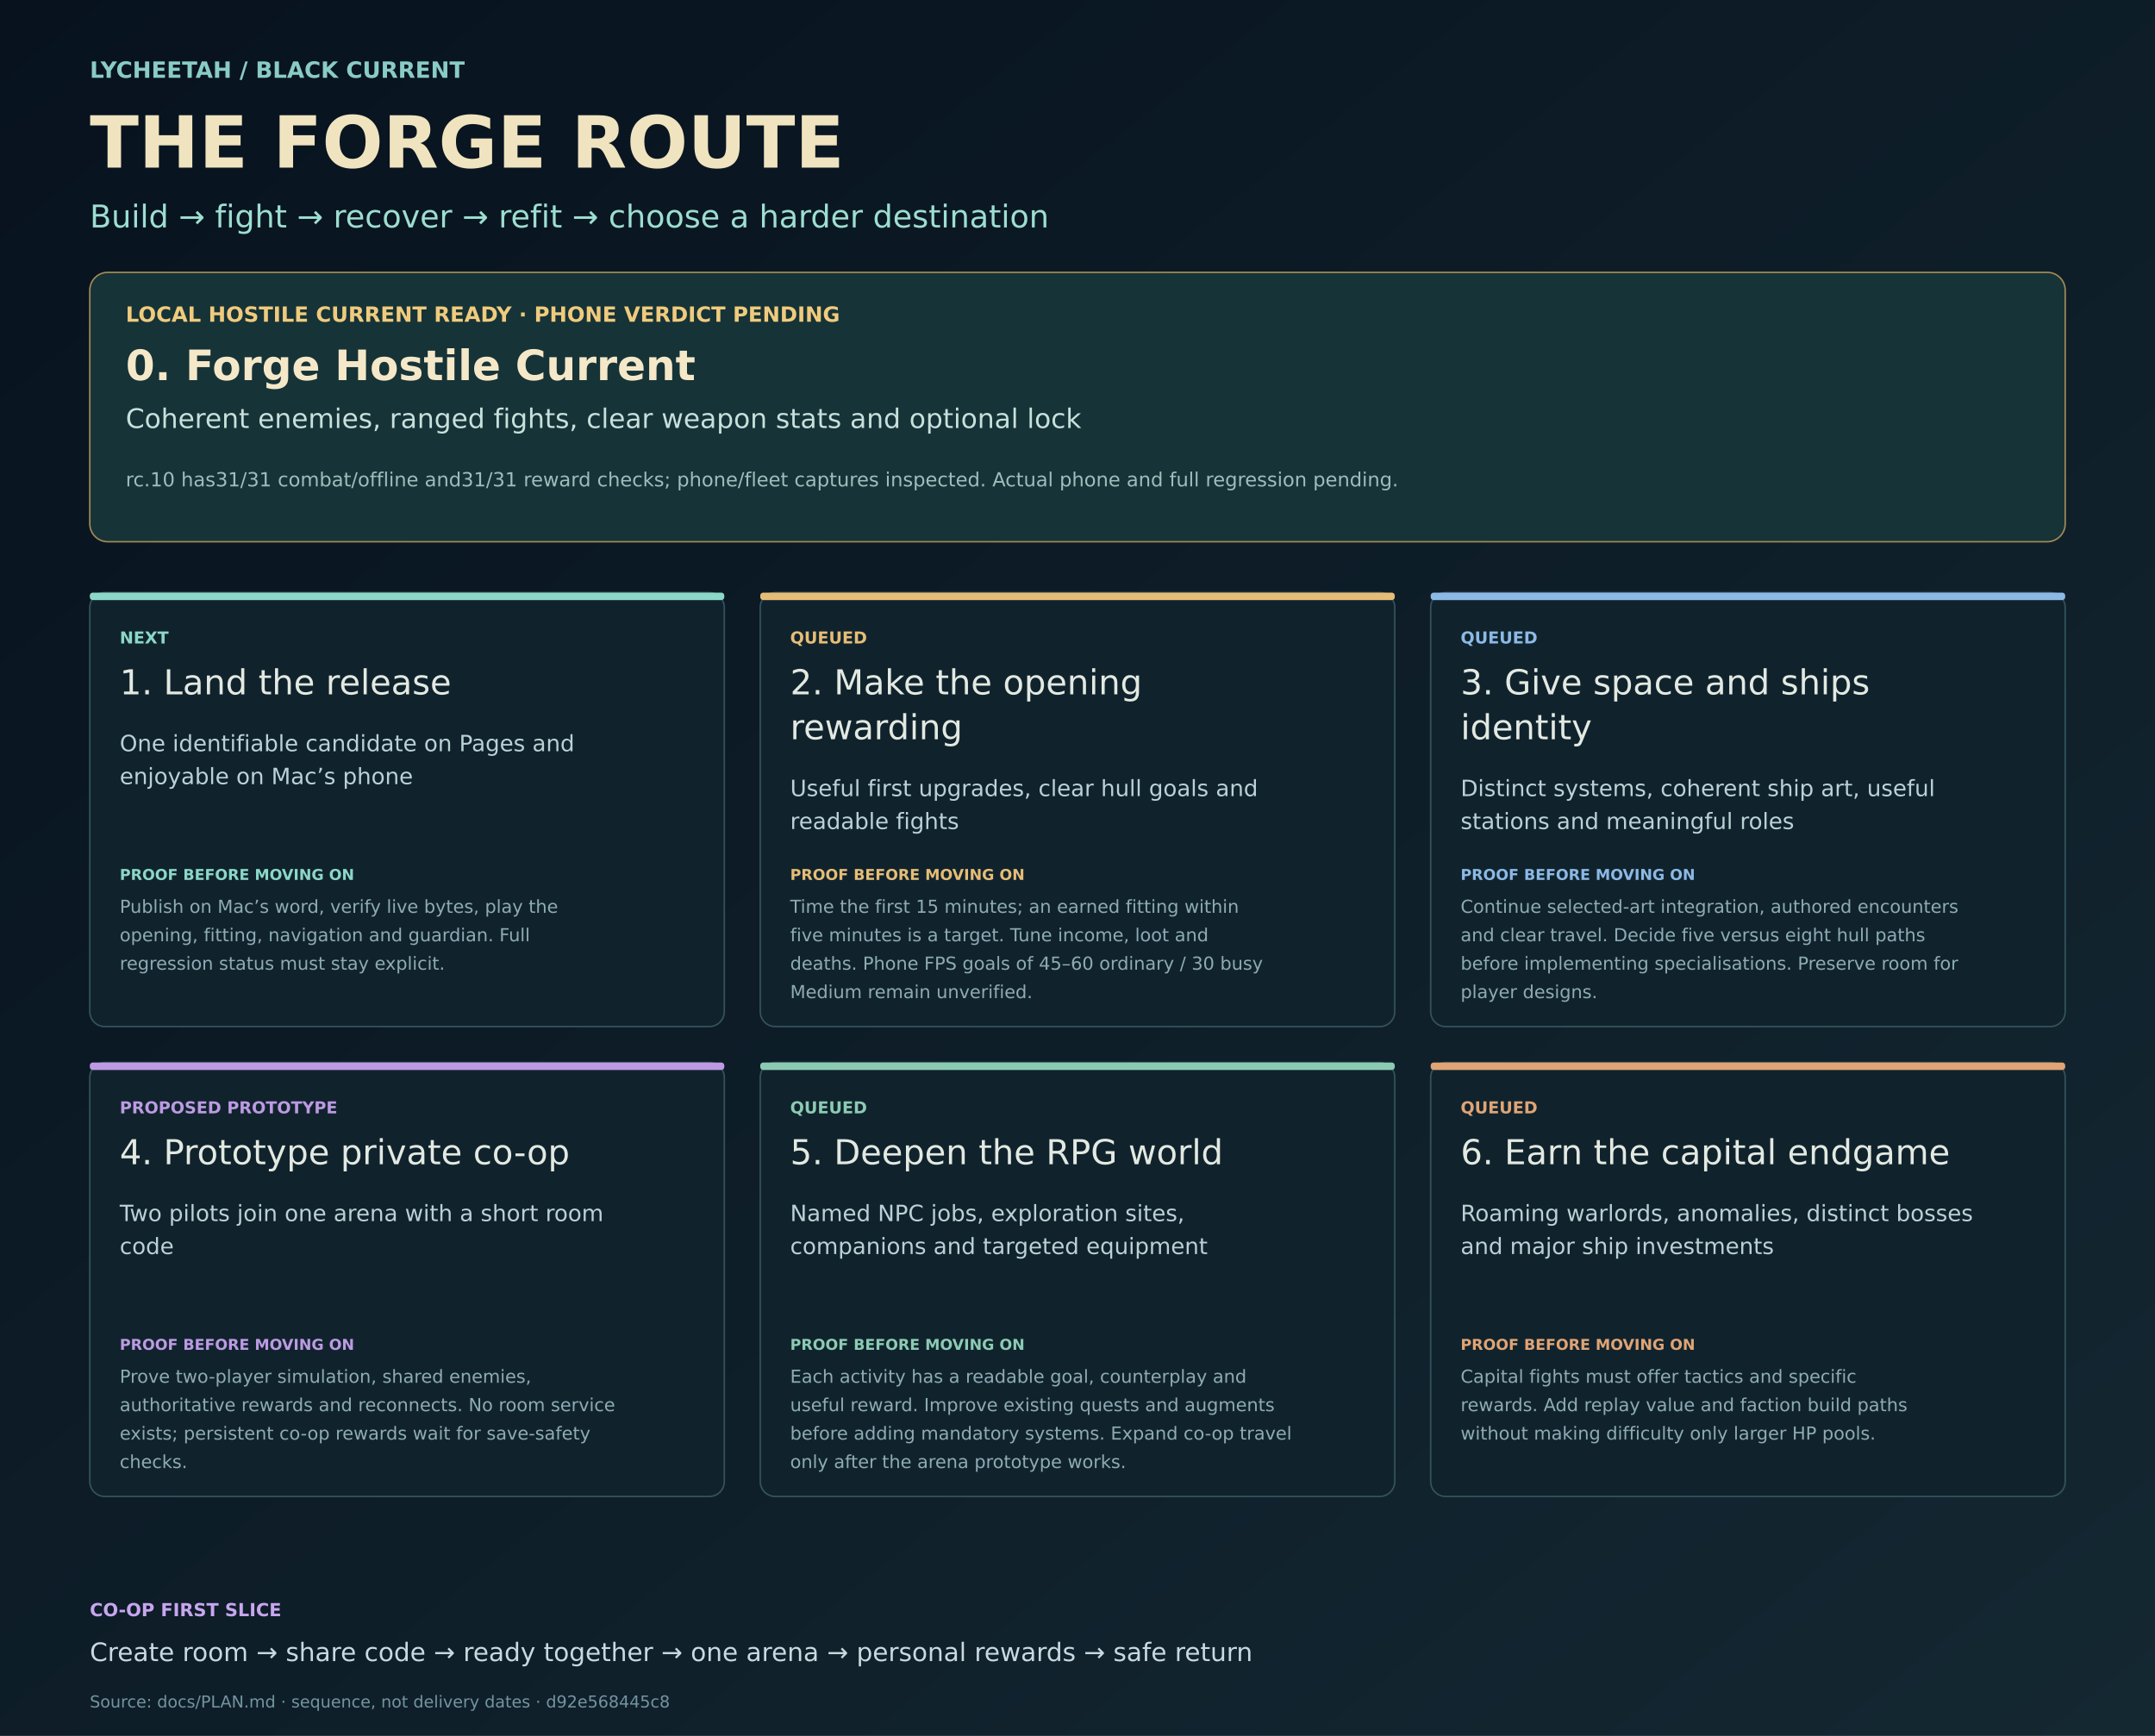
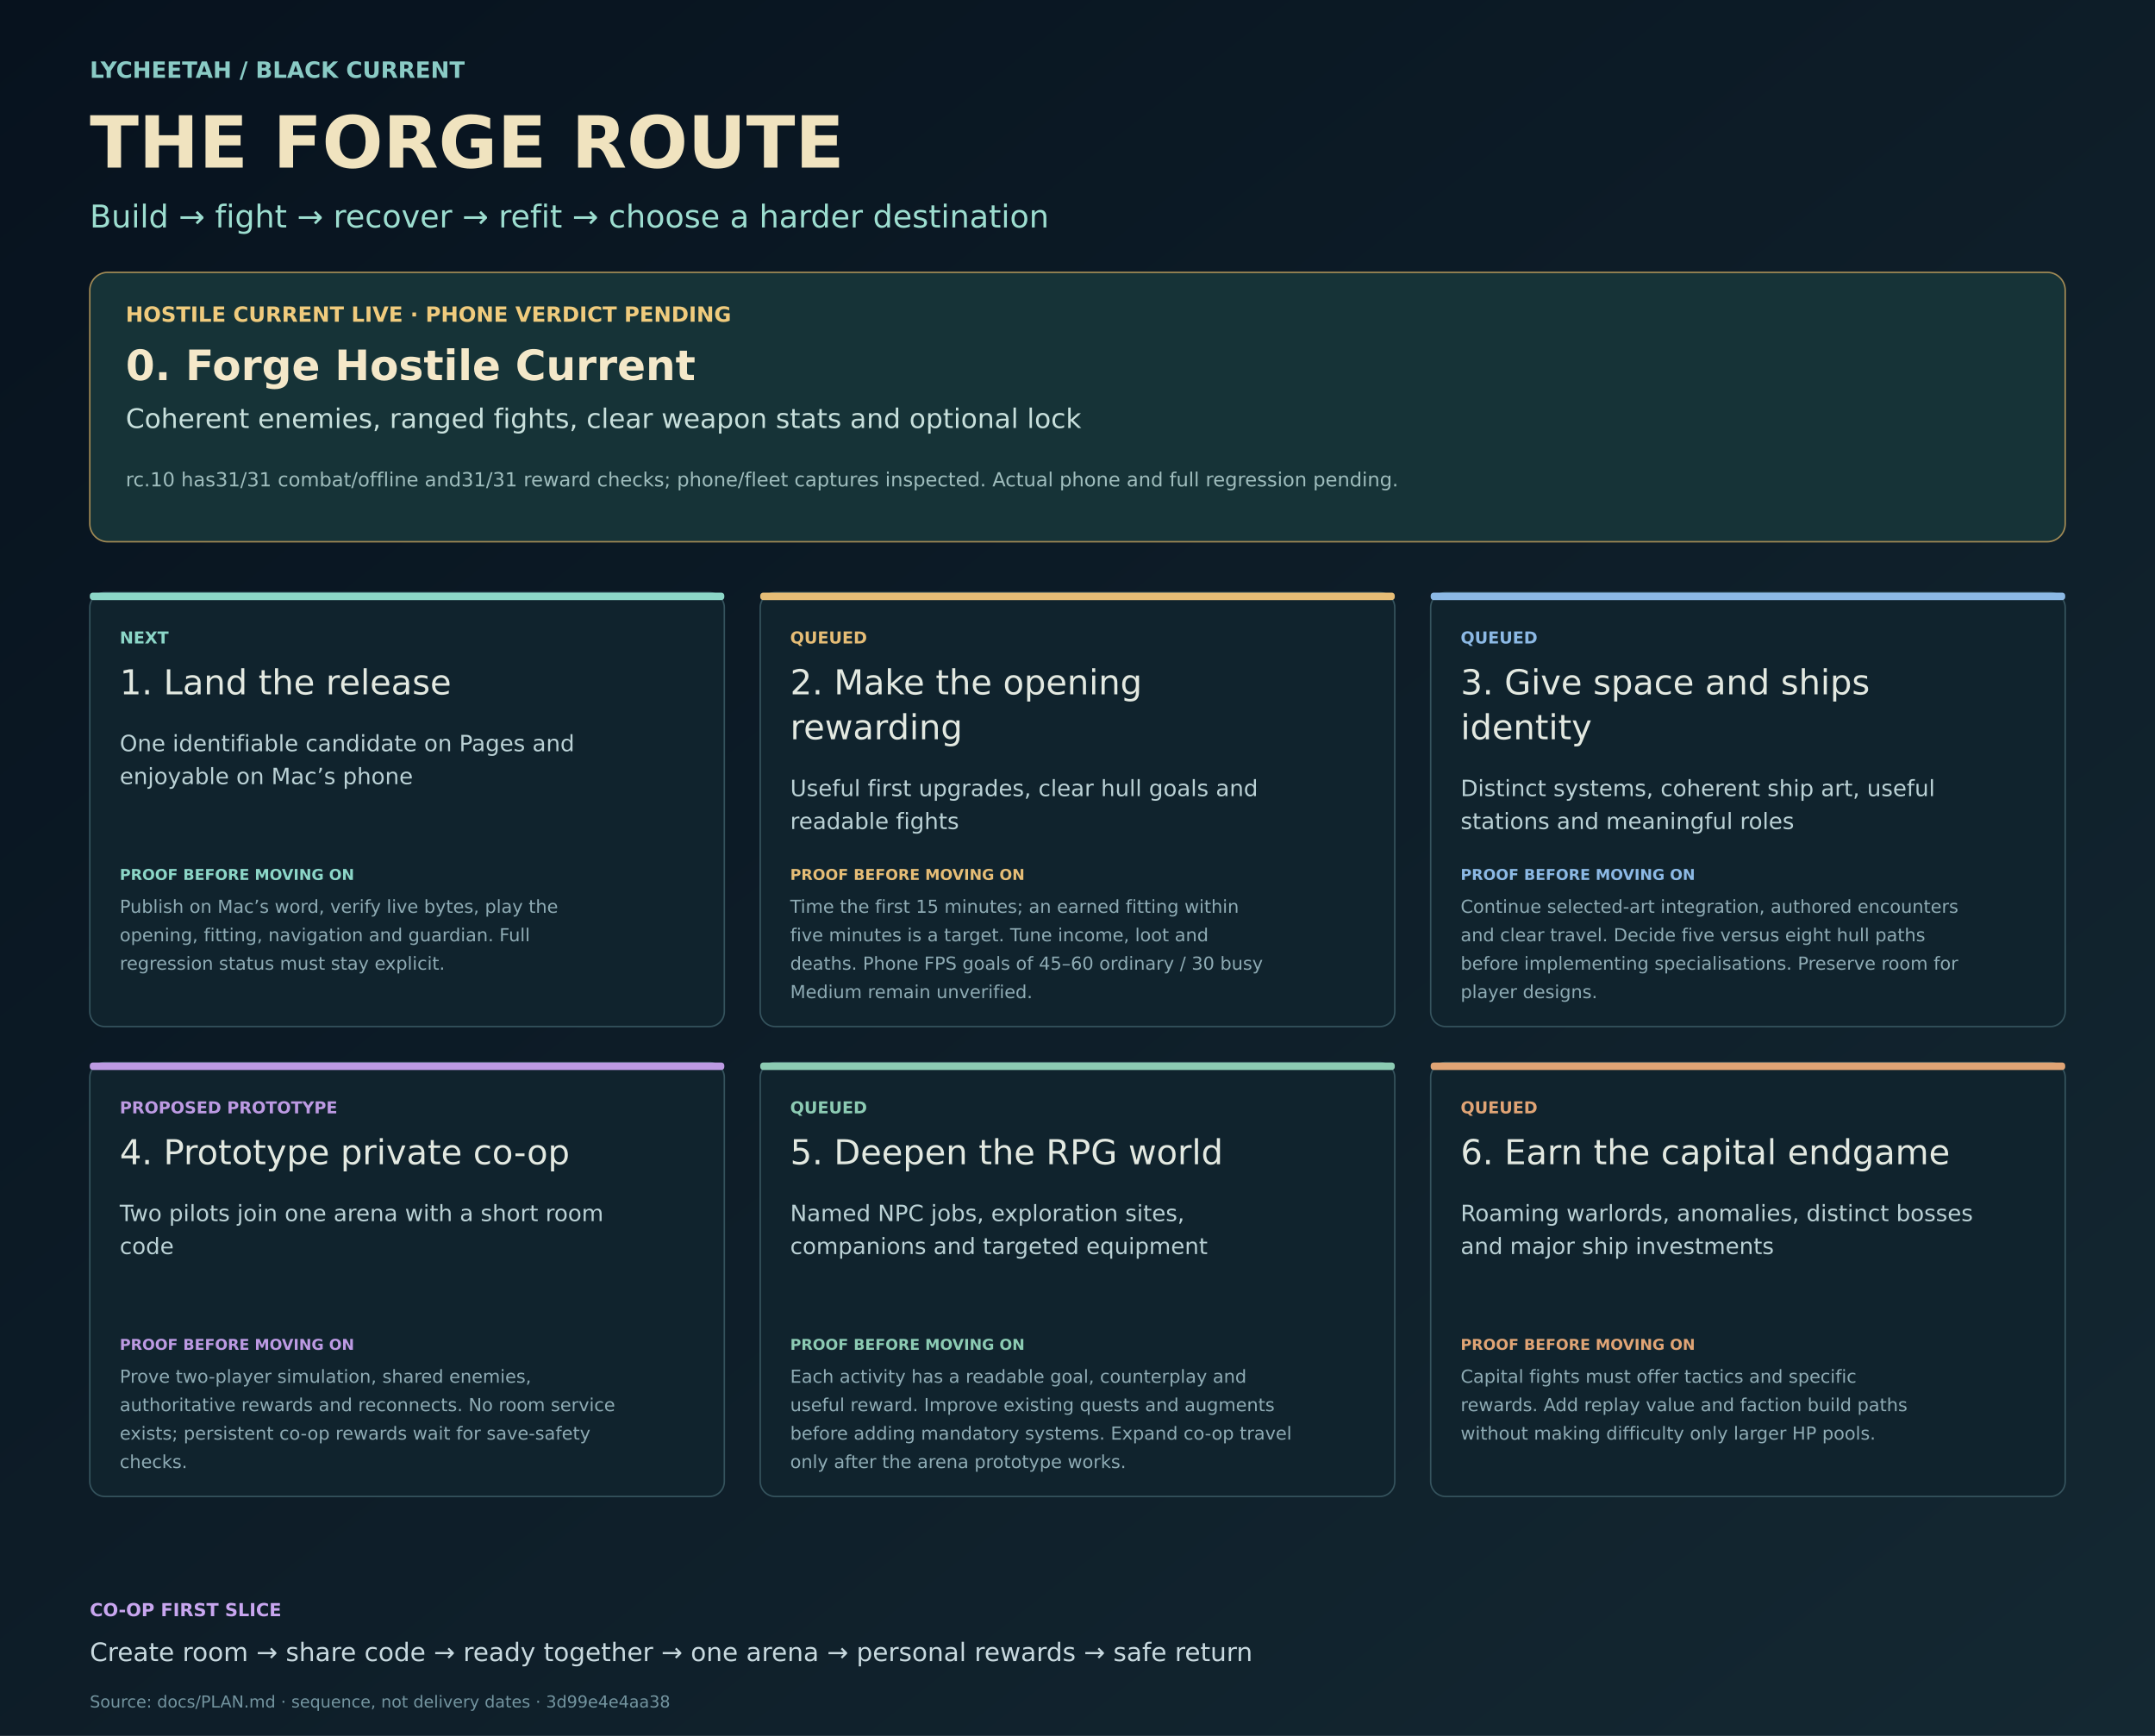
<svg xmlns="http://www.w3.org/2000/svg" width="1440" height="1160" viewBox="0 0 1440 1160">
  <defs>
    <linearGradient id="bg" x2="1" y2="1">
      <stop stop-color="#07121e" />
      <stop offset="1" stop-color="#142832" />
    </linearGradient>
  </defs>
  <rect width="1440" height="1160" fill="url(#bg)" />
  <text x="60" y="52" fill="#8acbc5" font-family="DejaVu Sans,sans-serif" font-size="15" font-weight="700">LYCHEETAH / BLACK CURRENT</text>
  <text x="60" y="112" fill="#f0e3bf" font-family="DejaVu Sans,sans-serif" font-size="48" font-weight="700">THE FORGE ROUTE</text>
  <text x="60" y="152" fill="#9dded0" font-family="DejaVu Sans,sans-serif" font-size="21" font-weight="400">Build → fight → recover → refit → choose a harder destination</text>
  <rect x="60" y="182" width="1320" height="180" rx="12" fill="#163337" stroke="#a18a55" />
-   <text x="84" y="215" fill="#f0cb7d" font-family="DejaVu Sans,sans-serif" font-size="14" font-weight="700">LOCAL HOSTILE CURRENT READY · PHONE VERDICT PENDING</text>
+   <text x="84" y="215" fill="#f0cb7d" font-family="DejaVu Sans,sans-serif" font-size="14" font-weight="700">HOSTILE CURRENT LIVE · PHONE VERDICT PENDING</text>
  <text x="84" y="254" fill="#f4e8c9" font-family="DejaVu Sans,sans-serif" font-size="28" font-weight="700">0. Forge Hostile Current</text>
  <text x="84" y="286" fill="#c8e0dc" font-family="DejaVu Sans,sans-serif" font-size="18" font-weight="400">Coherent enemies, ranged fights, clear weapon stats and optional lock</text>
  <text x="84" y="325" fill="#9fbdbd" font-family="DejaVu Sans,sans-serif" font-size="13" font-weight="400">rc.10 has31/31 combat/offline and31/31 reward checks; phone/fleet captures inspected. Actual phone and full regression pending.</text>
  <rect x="60" y="396" width="424" height="290" rx="10" fill="#10232d" stroke="#35535d" />
  <rect x="60" y="396" width="424" height="5" rx="2" fill="#8cd7c8" />
  <text x="80" y="430" fill="#8cd7c8" font-family="DejaVu Sans,sans-serif" font-size="11" font-weight="700">NEXT</text>
  <text x="80" y="464" fill="#e3e9e1" font-family="DejaVu Sans,sans-serif" font-size="23" font-weight="400">1. Land the release</text>
  <text x="80" y="502" fill="#bad1d5" font-family="DejaVu Sans,sans-serif" font-size="15" font-weight="400">One identifiable candidate on Pages and</text>
  <text x="80" y="524" fill="#bad1d5" font-family="DejaVu Sans,sans-serif" font-size="15" font-weight="400">enjoyable on Mac’s phone</text>
  <text x="80" y="588" fill="#8cd7c8" font-family="DejaVu Sans,sans-serif" font-size="10" font-weight="700">PROOF BEFORE MOVING ON</text>
  <text x="80" y="610" fill="#8eabb4" font-family="DejaVu Sans,sans-serif" font-size="12" font-weight="400">Publish on Mac’s word, verify live bytes, play the</text>
  <text x="80" y="629" fill="#8eabb4" font-family="DejaVu Sans,sans-serif" font-size="12" font-weight="400">opening, fitting, navigation and guardian. Full</text>
  <text x="80" y="648" fill="#8eabb4" font-family="DejaVu Sans,sans-serif" font-size="12" font-weight="400">regression status must stay explicit.</text>
  <rect x="508" y="396" width="424" height="290" rx="10" fill="#10232d" stroke="#35535d" />
  <rect x="508" y="396" width="424" height="5" rx="2" fill="#e6bd76" />
  <text x="528" y="430" fill="#e6bd76" font-family="DejaVu Sans,sans-serif" font-size="11" font-weight="700">QUEUED</text>
  <text x="528" y="464" fill="#e3e9e1" font-family="DejaVu Sans,sans-serif" font-size="23" font-weight="400">2. Make the opening</text>
  <text x="528" y="494" fill="#e3e9e1" font-family="DejaVu Sans,sans-serif" font-size="23" font-weight="400">rewarding</text>
  <text x="528" y="532" fill="#bad1d5" font-family="DejaVu Sans,sans-serif" font-size="15" font-weight="400">Useful first upgrades, clear hull goals and</text>
  <text x="528" y="554" fill="#bad1d5" font-family="DejaVu Sans,sans-serif" font-size="15" font-weight="400">readable fights</text>
  <text x="528" y="588" fill="#e6bd76" font-family="DejaVu Sans,sans-serif" font-size="10" font-weight="700">PROOF BEFORE MOVING ON</text>
  <text x="528" y="610" fill="#8eabb4" font-family="DejaVu Sans,sans-serif" font-size="12" font-weight="400">Time the first 15 minutes; an earned fitting within</text>
  <text x="528" y="629" fill="#8eabb4" font-family="DejaVu Sans,sans-serif" font-size="12" font-weight="400">five minutes is a target. Tune income, loot and</text>
  <text x="528" y="648" fill="#8eabb4" font-family="DejaVu Sans,sans-serif" font-size="12" font-weight="400">deaths. Phone FPS goals of 45–60 ordinary / 30 busy</text>
  <text x="528" y="667" fill="#8eabb4" font-family="DejaVu Sans,sans-serif" font-size="12" font-weight="400">Medium remain unverified.</text>
  <rect x="956" y="396" width="424" height="290" rx="10" fill="#10232d" stroke="#35535d" />
  <rect x="956" y="396" width="424" height="5" rx="2" fill="#8cb9e5" />
  <text x="976" y="430" fill="#8cb9e5" font-family="DejaVu Sans,sans-serif" font-size="11" font-weight="700">QUEUED</text>
  <text x="976" y="464" fill="#e3e9e1" font-family="DejaVu Sans,sans-serif" font-size="23" font-weight="400">3. Give space and ships</text>
  <text x="976" y="494" fill="#e3e9e1" font-family="DejaVu Sans,sans-serif" font-size="23" font-weight="400">identity</text>
  <text x="976" y="532" fill="#bad1d5" font-family="DejaVu Sans,sans-serif" font-size="15" font-weight="400">Distinct systems, coherent ship art, useful</text>
  <text x="976" y="554" fill="#bad1d5" font-family="DejaVu Sans,sans-serif" font-size="15" font-weight="400">stations and meaningful roles</text>
  <text x="976" y="588" fill="#8cb9e5" font-family="DejaVu Sans,sans-serif" font-size="10" font-weight="700">PROOF BEFORE MOVING ON</text>
  <text x="976" y="610" fill="#8eabb4" font-family="DejaVu Sans,sans-serif" font-size="12" font-weight="400">Continue selected-art integration, authored encounters</text>
  <text x="976" y="629" fill="#8eabb4" font-family="DejaVu Sans,sans-serif" font-size="12" font-weight="400">and clear travel. Decide five versus eight hull paths</text>
  <text x="976" y="648" fill="#8eabb4" font-family="DejaVu Sans,sans-serif" font-size="12" font-weight="400">before implementing specialisations. Preserve room for</text>
  <text x="976" y="667" fill="#8eabb4" font-family="DejaVu Sans,sans-serif" font-size="12" font-weight="400">player designs.</text>
  <rect x="60" y="710" width="424" height="290" rx="10" fill="#10232d" stroke="#35535d" />
  <rect x="60" y="710" width="424" height="5" rx="2" fill="#bd9ae3" />
  <text x="80" y="744" fill="#bd9ae3" font-family="DejaVu Sans,sans-serif" font-size="11" font-weight="700">PROPOSED PROTOTYPE</text>
  <text x="80" y="778" fill="#e3e9e1" font-family="DejaVu Sans,sans-serif" font-size="23" font-weight="400">4. Prototype private co-op</text>
  <text x="80" y="816" fill="#bad1d5" font-family="DejaVu Sans,sans-serif" font-size="15" font-weight="400">Two pilots join one arena with a short room</text>
  <text x="80" y="838" fill="#bad1d5" font-family="DejaVu Sans,sans-serif" font-size="15" font-weight="400">code</text>
  <text x="80" y="902" fill="#bd9ae3" font-family="DejaVu Sans,sans-serif" font-size="10" font-weight="700">PROOF BEFORE MOVING ON</text>
  <text x="80" y="924" fill="#8eabb4" font-family="DejaVu Sans,sans-serif" font-size="12" font-weight="400">Prove two-player simulation, shared enemies,</text>
  <text x="80" y="943" fill="#8eabb4" font-family="DejaVu Sans,sans-serif" font-size="12" font-weight="400">authoritative rewards and reconnects. No room service</text>
  <text x="80" y="962" fill="#8eabb4" font-family="DejaVu Sans,sans-serif" font-size="12" font-weight="400">exists; persistent co-op rewards wait for save-safety</text>
  <text x="80" y="981" fill="#8eabb4" font-family="DejaVu Sans,sans-serif" font-size="12" font-weight="400">checks.</text>
  <rect x="508" y="710" width="424" height="290" rx="10" fill="#10232d" stroke="#35535d" />
  <rect x="508" y="710" width="424" height="5" rx="2" fill="#8ccbb3" />
  <text x="528" y="744" fill="#8ccbb3" font-family="DejaVu Sans,sans-serif" font-size="11" font-weight="700">QUEUED</text>
  <text x="528" y="778" fill="#e3e9e1" font-family="DejaVu Sans,sans-serif" font-size="23" font-weight="400">5. Deepen the RPG world</text>
  <text x="528" y="816" fill="#bad1d5" font-family="DejaVu Sans,sans-serif" font-size="15" font-weight="400">Named NPC jobs, exploration sites,</text>
  <text x="528" y="838" fill="#bad1d5" font-family="DejaVu Sans,sans-serif" font-size="15" font-weight="400">companions and targeted equipment</text>
  <text x="528" y="902" fill="#8ccbb3" font-family="DejaVu Sans,sans-serif" font-size="10" font-weight="700">PROOF BEFORE MOVING ON</text>
  <text x="528" y="924" fill="#8eabb4" font-family="DejaVu Sans,sans-serif" font-size="12" font-weight="400">Each activity has a readable goal, counterplay and</text>
  <text x="528" y="943" fill="#8eabb4" font-family="DejaVu Sans,sans-serif" font-size="12" font-weight="400">useful reward. Improve existing quests and augments</text>
  <text x="528" y="962" fill="#8eabb4" font-family="DejaVu Sans,sans-serif" font-size="12" font-weight="400">before adding mandatory systems. Expand co-op travel</text>
  <text x="528" y="981" fill="#8eabb4" font-family="DejaVu Sans,sans-serif" font-size="12" font-weight="400">only after the arena prototype works.</text>
  <rect x="956" y="710" width="424" height="290" rx="10" fill="#10232d" stroke="#35535d" />
  <rect x="956" y="710" width="424" height="5" rx="2" fill="#e0a475" />
  <text x="976" y="744" fill="#e0a475" font-family="DejaVu Sans,sans-serif" font-size="11" font-weight="700">QUEUED</text>
  <text x="976" y="778" fill="#e3e9e1" font-family="DejaVu Sans,sans-serif" font-size="23" font-weight="400">6. Earn the capital endgame</text>
  <text x="976" y="816" fill="#bad1d5" font-family="DejaVu Sans,sans-serif" font-size="15" font-weight="400">Roaming warlords, anomalies, distinct bosses</text>
  <text x="976" y="838" fill="#bad1d5" font-family="DejaVu Sans,sans-serif" font-size="15" font-weight="400">and major ship investments</text>
  <text x="976" y="902" fill="#e0a475" font-family="DejaVu Sans,sans-serif" font-size="10" font-weight="700">PROOF BEFORE MOVING ON</text>
  <text x="976" y="924" fill="#8eabb4" font-family="DejaVu Sans,sans-serif" font-size="12" font-weight="400">Capital fights must offer tactics and specific</text>
  <text x="976" y="943" fill="#8eabb4" font-family="DejaVu Sans,sans-serif" font-size="12" font-weight="400">rewards. Add replay value and faction build paths</text>
  <text x="976" y="962" fill="#8eabb4" font-family="DejaVu Sans,sans-serif" font-size="12" font-weight="400">without making difficulty only larger HP pools.</text>
  <text x="60" y="1080" fill="#c8a6ef" font-family="DejaVu Sans,sans-serif" font-size="12" font-weight="700">CO-OP FIRST SLICE</text>
  <text x="60" y="1110" fill="#c8d9df" font-family="DejaVu Sans,sans-serif" font-size="17" font-weight="400">Create room → share code → ready together → one arena → personal rewards → safe return</text>
-   <text x="60" y="1141" fill="#73949f" font-family="DejaVu Sans,sans-serif" font-size="11" font-weight="400">Source: docs/PLAN.md · sequence, not delivery dates · d92e568445c8</text>
+   <text x="60" y="1141" fill="#73949f" font-family="DejaVu Sans,sans-serif" font-size="11" font-weight="400">Source: docs/PLAN.md · sequence, not delivery dates · 3d99e4e4aa38</text>
</svg>
